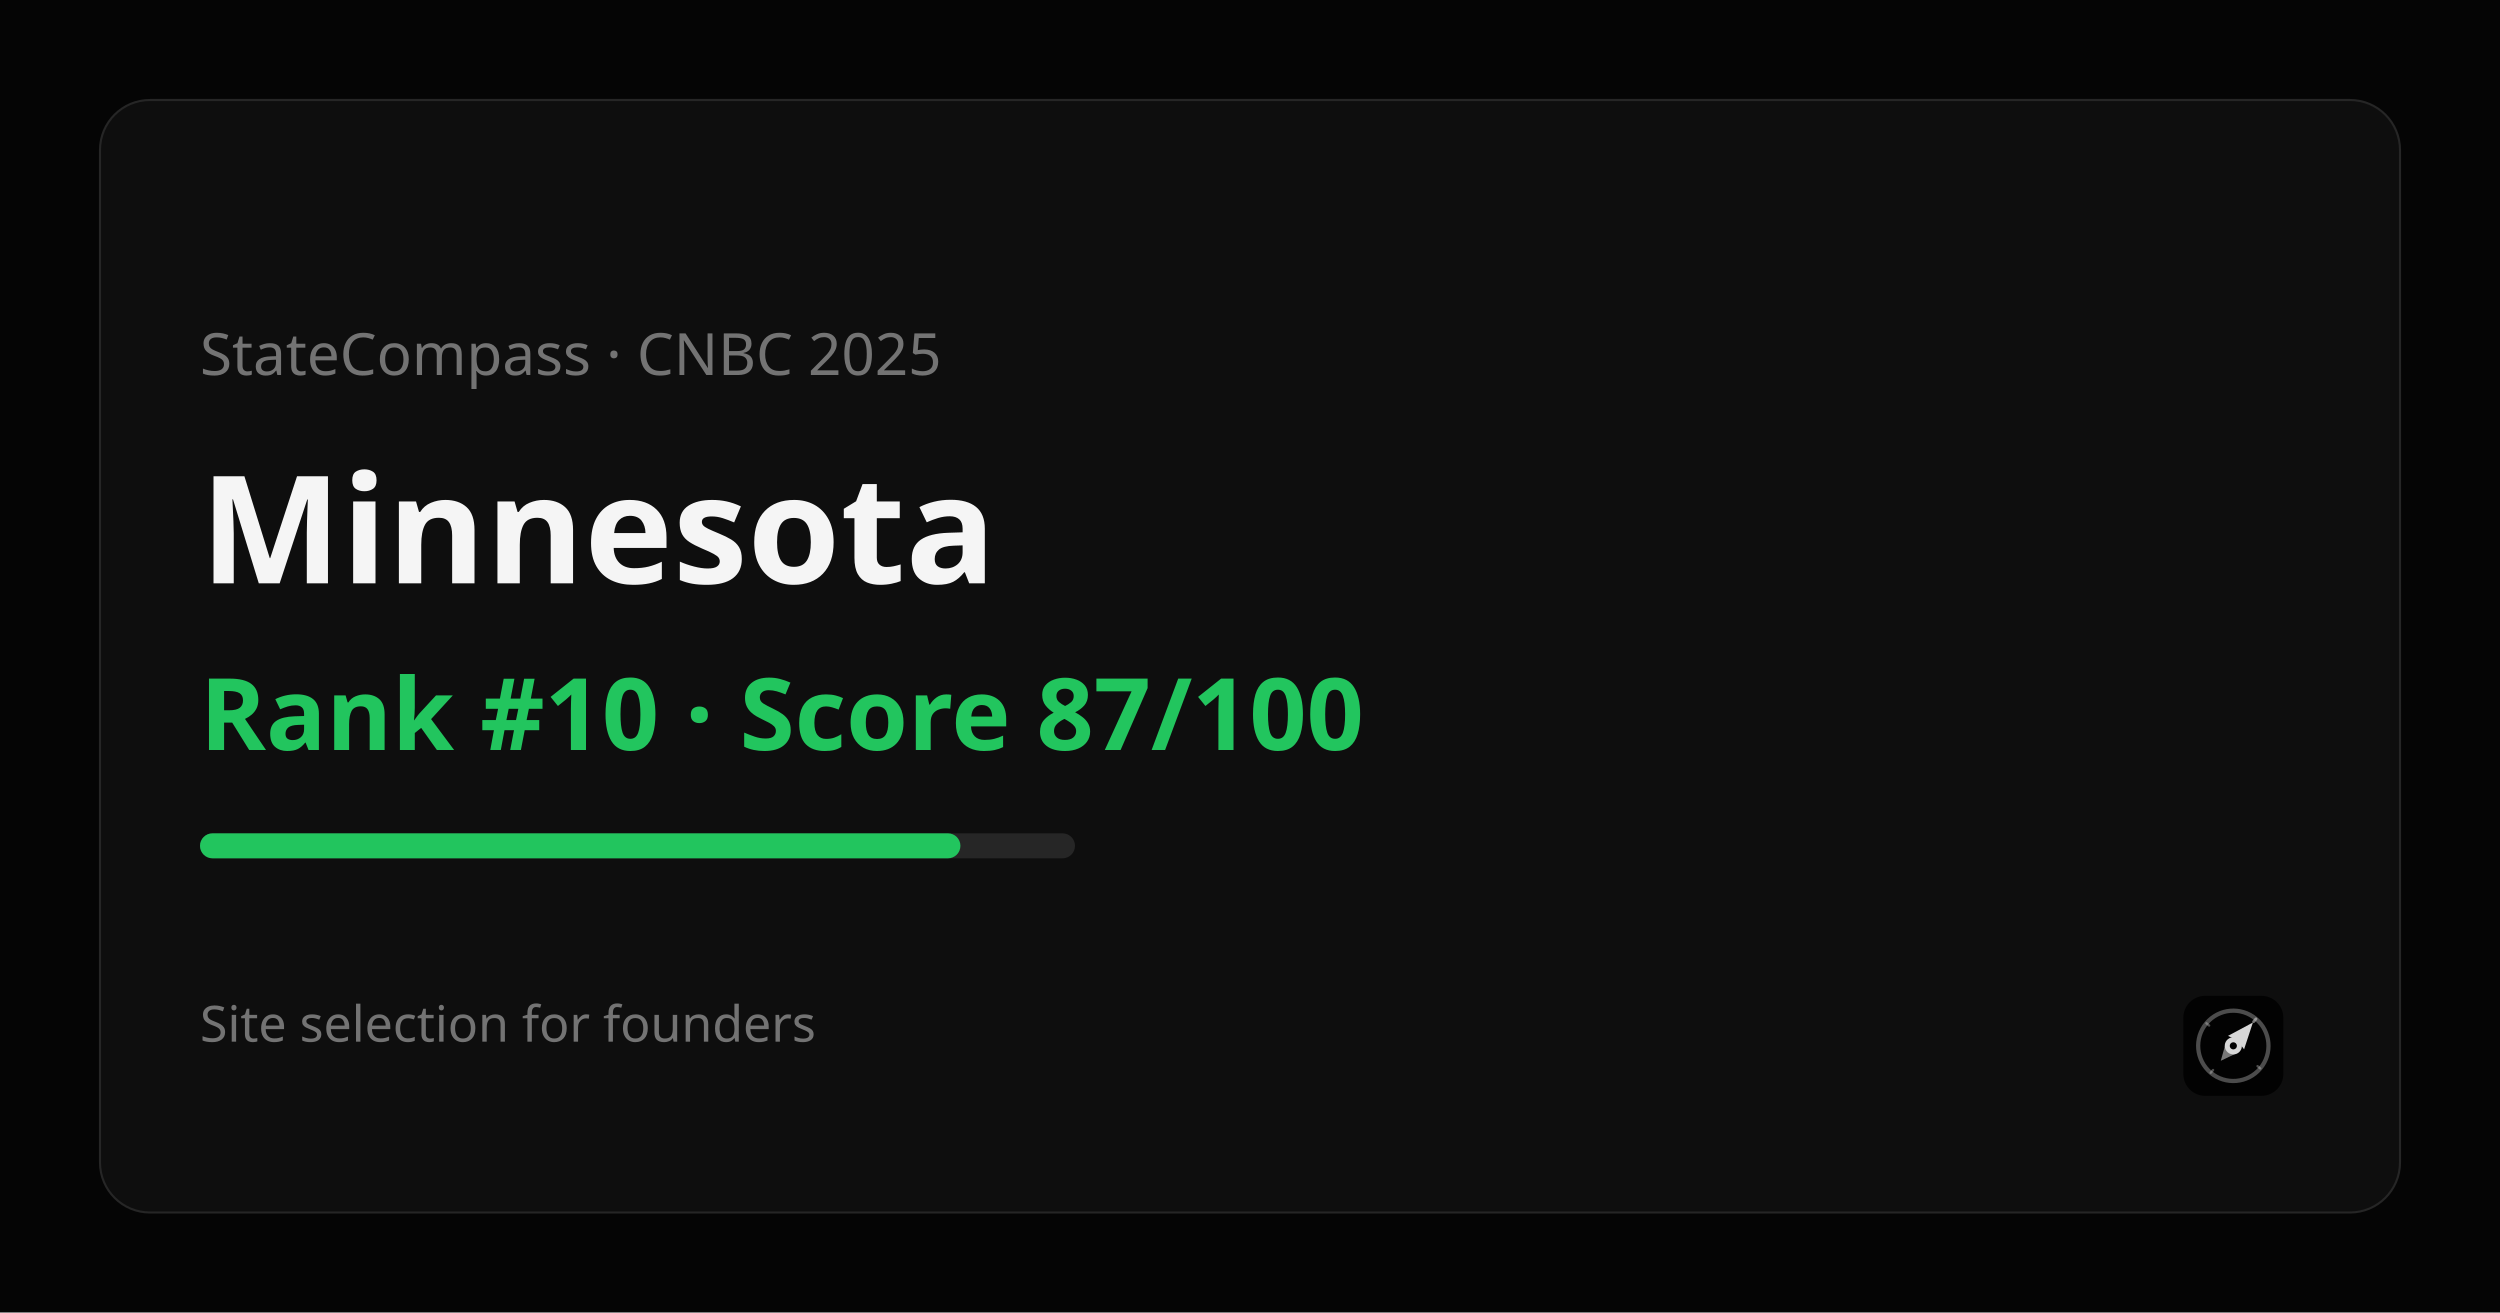
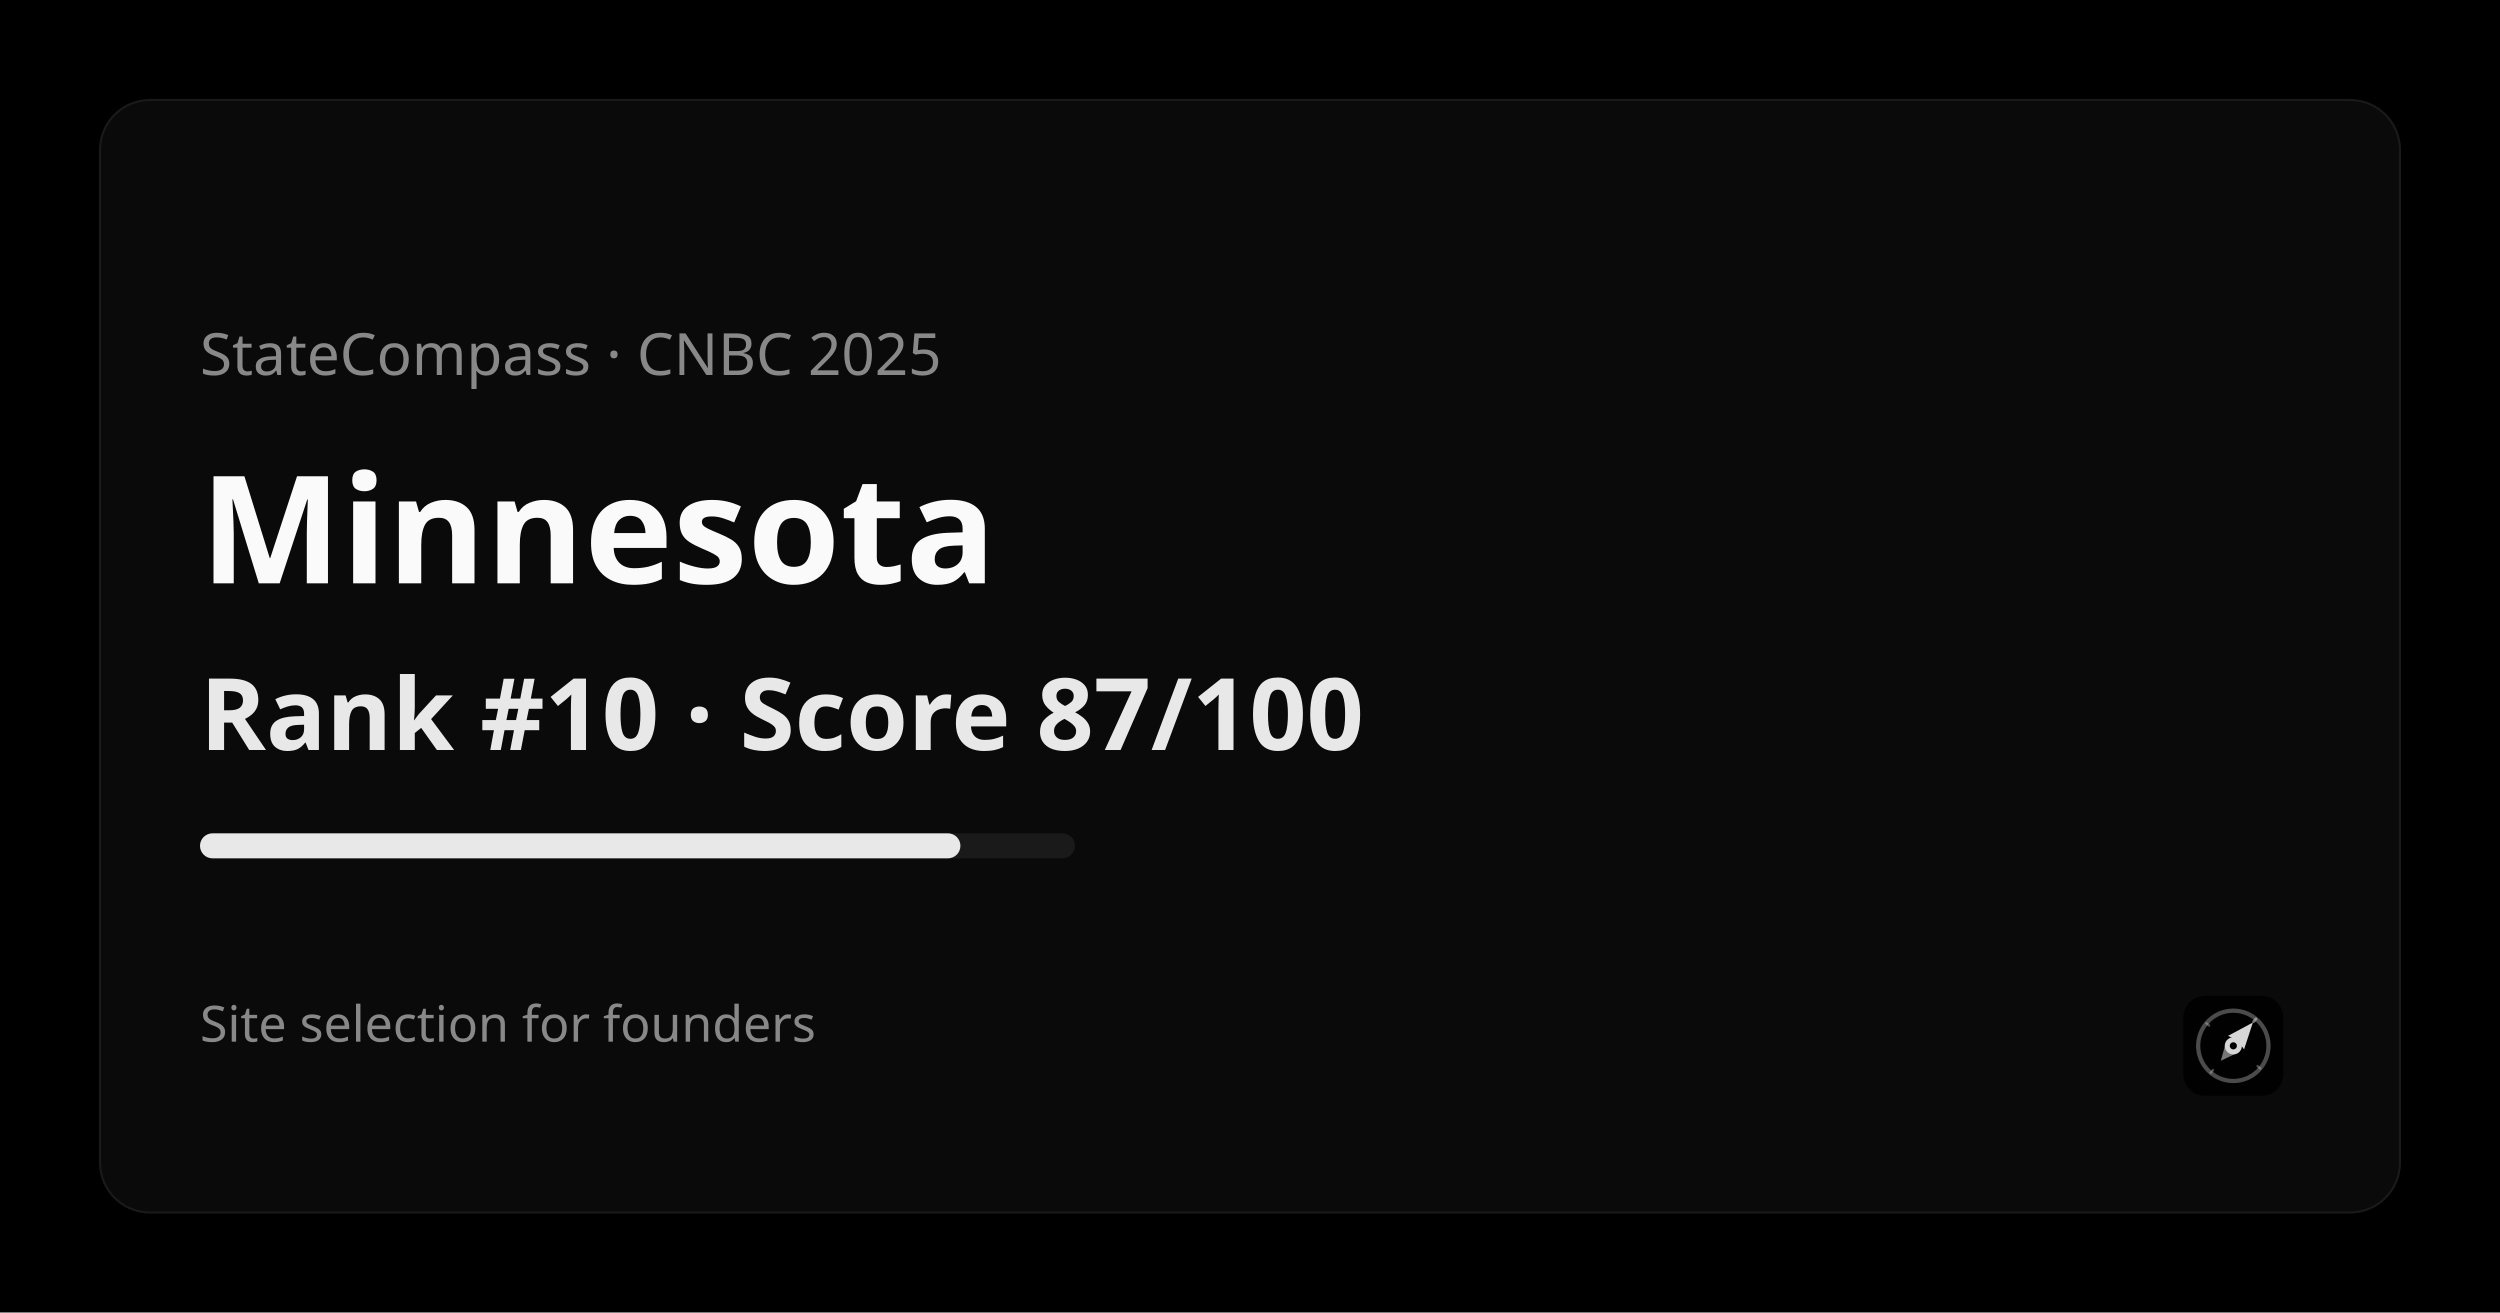
<svg xmlns="http://www.w3.org/2000/svg" width="1200" height="630" viewBox="0 0 1200 630">
-   <rect width="1200" height="630" fill="#050505" />
-   <rect x="48" y="48" width="1104" height="534" rx="24" fill="#0e0e0e" stroke="#262626" />
-   <text x="96" y="180" fill="#737373" font-family="system-ui,sans-serif" font-size="28">StateCompass · CNBC 2025</text>
-   <text x="96" y="280" fill="#f5f5f5" font-family="system-ui,sans-serif" font-size="72" font-weight="700">Minnesota</text>
-   <text x="96" y="360" fill="#22c55e" font-family="system-ui,sans-serif" font-size="48" font-weight="600">Rank #10 · Score 87/100</text>
-   <rect x="96" y="400" width="420" height="12" rx="6" fill="#262626" />
-   <rect x="96" y="400" width="365" height="12" rx="6" fill="#22c55e" />
-   <text x="96" y="500" fill="#737373" font-family="system-ui,sans-serif" font-size="24">Site selection for founders</text>
+   <rect width="1200" height="630" fill="#000000" />
+   <rect x="48" y="48" width="1104" height="534" rx="24" fill="#0a0a0a" stroke="#1a1a1a" />
+   <text x="96" y="180" fill="#888888" font-family="system-ui,sans-serif" font-size="28">StateCompass · CNBC 2025</text>
+   <text x="96" y="280" fill="#fafafa" font-family="system-ui,sans-serif" font-size="72" font-weight="700">Minnesota</text>
+   <text x="96" y="360" fill="#e8e8e8" font-family="system-ui,sans-serif" font-size="48" font-weight="600">Rank #10 · Score 87/100</text>
+   <rect x="96" y="400" width="420" height="12" rx="6" fill="#1a1a1a" />
+   <rect x="96" y="400" width="365" height="12" rx="6" fill="#e8e8e8" />
+   <text x="96" y="500" fill="#888888" font-family="system-ui,sans-serif" font-size="24">Site selection for founders</text>
  <g transform="translate(1104, 534)" opacity="0.85">
    <g transform="translate(-56, -56)">
      <rect width="48" height="48" rx="10.5" fill="#000000" />
      <g transform="translate(24.00,24.00) rotate(40)">
        <circle cx="0" cy="0" r="16.88" fill="none" stroke="#fafafa" stroke-width="2.03" opacity="0.35" />
        <line x1="0" y1="-16.88" x2="0" y2="-15.15" stroke="#fafafa" stroke-width="1.35" stroke-linecap="round" opacity="0.55" />
        <line x1="16.88" y1="0" x2="15.15" y2="0" stroke="#fafafa" stroke-width="1.12" stroke-linecap="round" opacity="0.35" />
        <line x1="0" y1="16.88" x2="0" y2="15.15" stroke="#fafafa" stroke-width="1.12" stroke-linecap="round" opacity="0.35" />
        <line x1="-16.88" y1="0" x2="-15.15" y2="0" stroke="#fafafa" stroke-width="1.12" stroke-linecap="round" opacity="0.35" />
        <path d="M 0,-14.62 L -5.03,-2.03 L 0,-3.22 L 5.03,-2.03 Z" fill="#fafafa" />
        <path d="M 0,9.38 L -3.53,1.58 L 0,0.22 L 3.53,1.58 Z" fill="#8a8a8a" />
        <circle cx="0" cy="0" r="4.12" fill="#fafafa" />
        <circle cx="0" cy="0" r="1.72" fill="#000000" />
      </g>
    </g>
  </g>
</svg>
